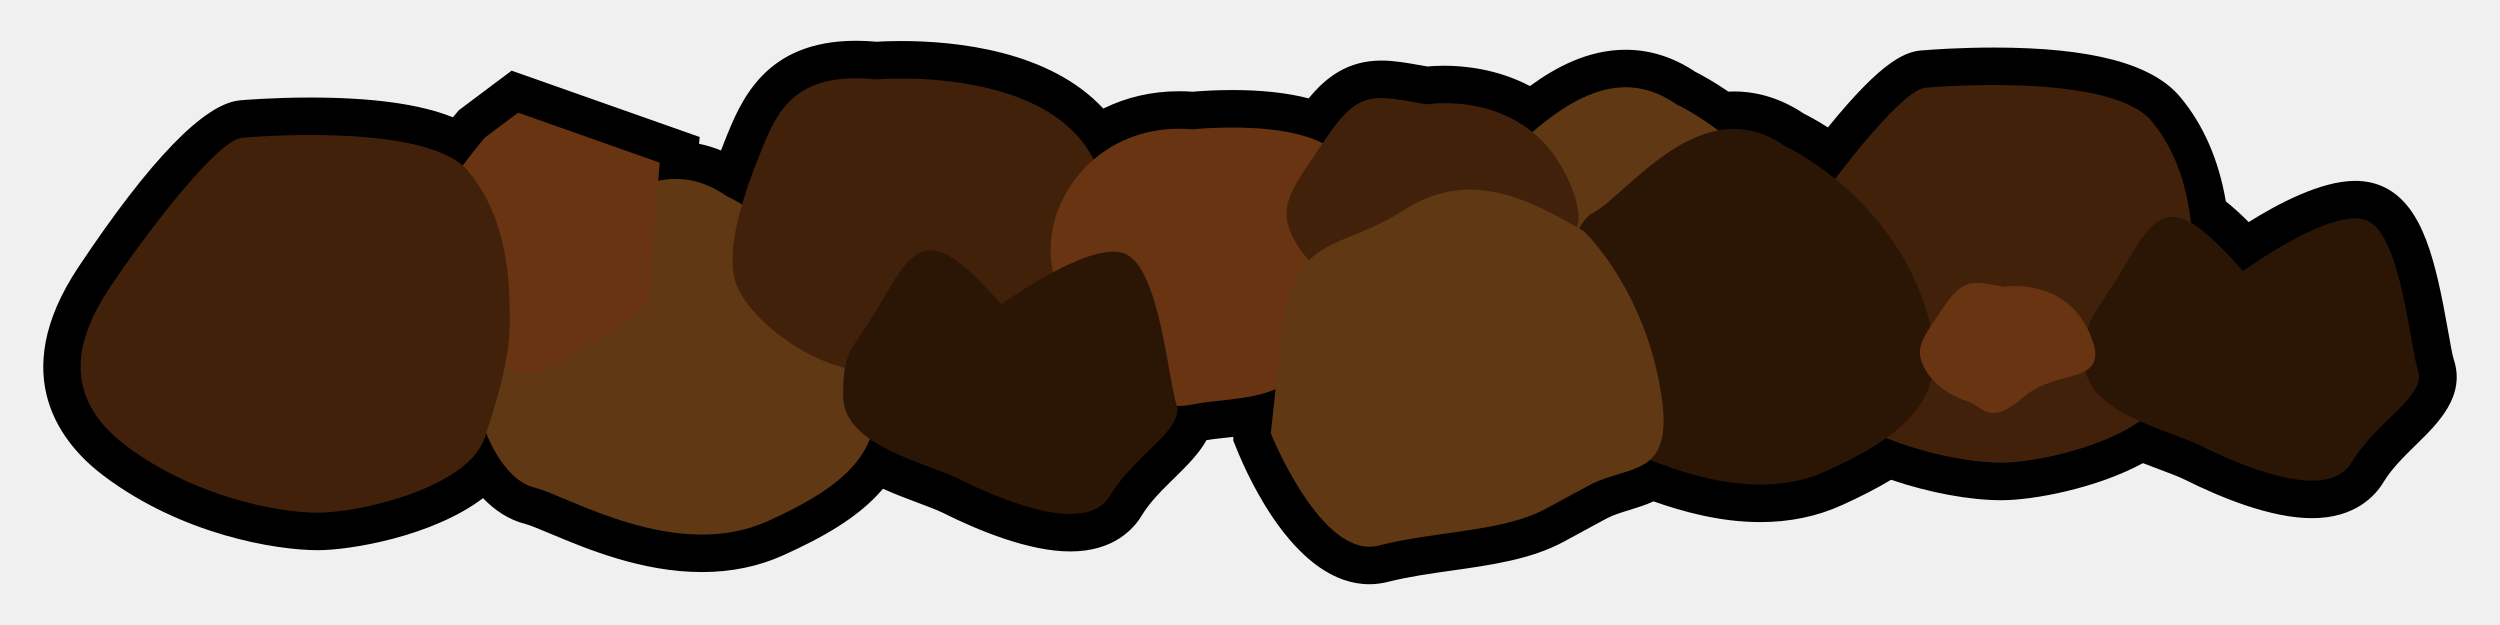
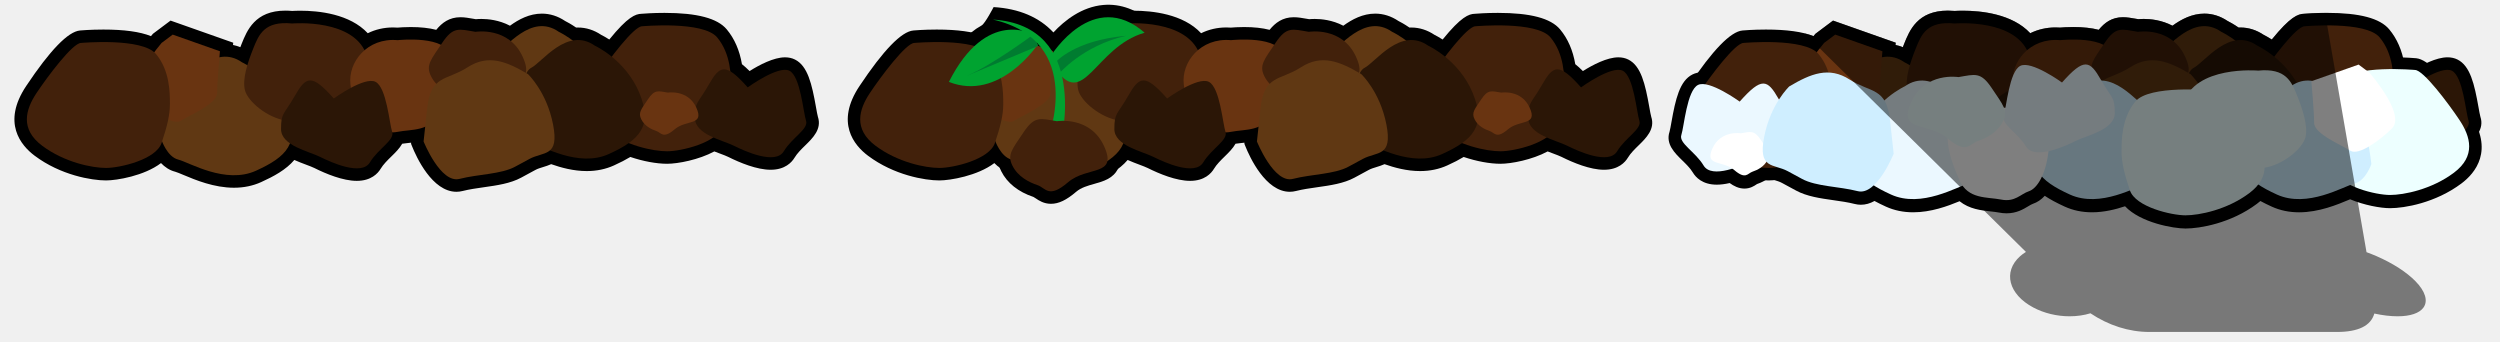
- <svg xmlns="http://www.w3.org/2000/svg" version="1.0" id="Layer_1" x="0px" y="0px" width="200px" height="50px" viewBox="0 0 200 50" enable-background="new 0 0 200 50" xml:space="preserve">
-   <g>
-     <path d="M109.546,46.738c-5.83,0-9.642-8.389-10.669-10.959l-0.215-0.537v-0.291c-0.231,0.025-0.461,0.051-0.685,0.076   c-0.513,0.055-1.005,0.109-1.45,0.178c-0.638,1.135-1.643,2.117-2.58,3.037c-0.961,0.943-1.956,1.916-2.596,2.98   c-0.646,1.08-2.251,2.893-5.725,2.893c-3.311,0-7.367-1.676-10.186-3.084c-0.459-0.229-1.206-0.51-1.993-0.805   c-0.865-0.324-1.837-0.689-2.809-1.125c-1.993,2.357-4.95,3.947-7.951,5.309c-1.979,0.9-4.177,1.355-6.528,1.355   c-4.798,0-9.21-1.846-12.13-3.07c-0.767-0.322-1.636-0.686-1.975-0.77c-1.394-0.348-2.522-1.145-3.412-2.074   c-4.033,3.064-10.621,4.164-13.196,4.164c-3.424,0-10.888-1.248-17.133-5.936c-3.283-2.463-7.912-7.91-2.028-16.729   C12.012,12.756,16.354,8.278,19.2,8.028h-0.022c0.101-0.01,2.509-0.225,5.634-0.225c4.991,0,8.767,0.519,11.424,1.579   c0.08-0.097,0.16-0.193,0.24-0.289l0.225-0.269l0.279-0.211l2.665-1.999l1.286-0.961l1.513,0.533l11.334,4l2.196,0.775   l-0.049,0.542c0.595,0.121,1.181,0.299,1.755,0.535c0.1-0.263,0.205-0.529,0.313-0.802c1.269-3.176,3.188-7.974,10.496-7.974   c0.527,0,1.081,0.026,1.653,0.076c0.359-0.022,1.031-0.056,1.927-0.056c4.459,0,11.888,0.771,16.196,5.403   c1.843-0.912,3.897-1.386,6.071-1.386c0.357,0,0.72,0.012,1.087,0.039c0.531-0.047,1.71-0.135,3.157-0.135   c2.357,0,4.404,0.224,6.116,0.668c1.38-1.696,3.136-3.026,5.809-3.026c1.005,0,1.993,0.174,3.138,0.377l0.553,0.096   c0.332-0.031,0.792-0.06,1.348-0.06c1.543,0,4.217,0.242,6.852,1.626c2.11-1.54,4.691-2.903,7.654-2.903   c1.949,0,3.824,0.593,5.574,1.764c0.451,0.226,1.418,0.742,2.646,1.583c0.149-0.006,0.3-0.01,0.449-0.01   c1.952,0,3.825,0.595,5.575,1.766c0.365,0.182,1.054,0.545,1.938,1.111c4.428-5.458,6.286-6.135,7.726-6.176   c0.522-0.045,2.743-0.215,5.532-0.215c7.826,0,12.709,1.296,14.93,3.959c1.857,2.227,3.082,5.031,3.646,8.351   c0.562,0.443,1.164,0.984,1.828,1.653c2.342-1.47,5.799-3.297,8.509-3.297c0.88,0,1.684,0.178,2.387,0.529   c3.069,1.534,4.065,5.899,5.05,11.444c0.156,0.881,0.349,1.973,0.455,2.293c0.982,2.941-1.23,5.104-3.006,6.84   c-0.965,0.943-1.962,1.92-2.6,2.982c-0.65,1.082-2.256,2.895-5.729,2.895c-3.319,0-7.371-1.68-10.186-3.086   c-0.46-0.23-1.204-0.51-1.996-0.805c-0.424-0.158-0.875-0.328-1.34-0.51c-3.74,2.018-8.754,2.965-11.324,2.965   c-2.569,0-5.778-0.602-8.831-1.635c-1.099,0.666-2.382,1.328-3.929,2.029c-1.979,0.9-4.176,1.357-6.527,1.357   c-3.197,0-6.228-0.84-8.541-1.658c-0.651,0.297-1.31,0.498-1.922,0.688c-0.68,0.207-1.321,0.4-1.869,0.699l-1.707,0.924   l-1.711,0.928c-2.585,1.398-5.811,1.855-8.927,2.295c-1.736,0.246-3.53,0.502-5.118,0.906   C110.547,46.674,110.047,46.738,109.546,46.738L109.546,46.738z" />
+ <svg xmlns="http://www.w3.org/2000/svg" version="1.0" x="0px" y="0px" width="600px" height="82px" viewBox="0 0 600 82" enable-background="new 0 0 600 82" xml:space="preserve">
+   <g id="Layer_2" display="none">
+     <rect y="-0.71" display="inline" fill="#00E742" width="200" height="82" />
+     <rect x="200" y="-0.71" display="inline" fill="#F017FF" width="200" height="82" />
+     <rect x="399" y="-0.71" display="inline" fill="#CBFF00" width="200" height="82" />
+   </g>
+   <g id="Layer_1">
+     <path d="M252.236,48.913c-1.731,0-2.896-0.788-3.667-1.31c-0.187-0.126-0.441-0.298-0.535-0.333   c-3.649-1.215-6.325-3.35-7.734-6.172c-1.962-3.923-0.224-6.475,1.976-9.706c0.272-0.4,0.566-0.831,0.877-1.299   c1.561-2.341,3.475-4.507,6.888-4.507c1.005,0,1.992,0.175,3.136,0.377l0.553,0.096c0.341-0.032,0.814-0.063,1.387-0.063   c2.714,0,9.376,0.766,12.599,7.854c0.782,1.72,1.695,4.273,0.615,6.594c-1.118,2.401-3.552,3.082-5.701,3.684   c-1.558,0.437-3.169,0.888-4.361,1.909C255.946,48.025,254.085,48.913,252.236,48.913L252.236,48.913z" />
+     <path d="M247.424,35.535l1.248-3.173c0.041-0.104,3.609-9.508,0.24-16.746c-2.89,3.121-8.003,7.44-14.533,8.004   c-2.61,0.226-5.217-0.169-7.75-1.175l-3.051-1.211l1.48-2.93c3.361-6.654,7.109-10.292,10.553-12.212   c0.812-0.453,2.855-4.392,2.855-4.392c6.125,0.376,10.934,2.419,14.351,6.085c2.66-2.859,6.793-6.146,12-6.596   c4.122-0.356,8.114,1.124,11.866,4.401l4.151,3.626l-5.299,1.517c-4.216,1.207-7.166,4.273-9.769,6.979   c-2.391,2.487-4.468,4.646-7.238,5.028c0.408,6.45-0.949,11.956-1.021,12.243l-0.732,2.909L247.424,35.535z" />
+     <path d="M524.523,54.846c-2.874,0-10.781-1.374-14.512-5.343c-2.258,0.756-5.038,1.448-7.927,1.448   c-2.353,0-4.549-0.457-6.529-1.356c-1.938-0.881-3.514-1.729-4.81-2.598c-0.853,0.922-1.809,1.568-2.842,1.912   c-0.305,0.103-0.695,0.337-1.146,0.608c-1.179,0.709-2.793,1.68-5.184,1.68c-0.605,0-1.235-0.064-1.874-0.192   c-0.559-0.111-1.23-0.185-1.941-0.262c-2.229-0.242-5.11-0.556-7.462-2.449c-2.878,1.185-6.851,2.658-11.133,2.658   c-2.354,0-4.553-0.457-6.534-1.357c-1.012-0.46-1.924-0.911-2.749-1.361c-1.067,0.602-2.163,0.905-3.276,0.905   c-0.498,0-0.997-0.063-1.482-0.188c-1.586-0.406-3.379-0.66-5.112-0.906c-3.119-0.442-6.345-0.9-8.931-2.299l-3.419-1.85   c-0.547-0.296-1.189-0.491-1.869-0.697c-0.422-0.128-0.879-0.267-1.345-0.443c-0.802,0.585-1.731,1.063-2.771,1.419   c-0.046,0.029-0.091,0.062-0.136,0.092c-0.513,0.347-1.468,0.993-2.875,0.993c-1.378,0-2.568-0.621-3.541-1.33   c-1.132,0.262-2.157,0.39-3.104,0.39c-3.468,0-5.072-1.812-5.721-2.892c-0.638-1.063-1.635-2.038-2.6-2.98   c-1.777-1.737-3.99-3.9-3.007-6.845c0.105-0.316,0.3-1.409,0.455-2.288c0.983-5.546,1.979-9.911,5.049-11.445   c0.705-0.352,1.507-0.53,2.386-0.53c2.709,0,6.166,1.826,8.508,3.295c2.171-2.188,4.021-3.414,6.114-3.414   c1.637,0,2.899,0.761,3.9,1.779c0.146-0.152,0.243-0.244,0.276-0.275l0.241-0.227l0.285-0.168   c3.811-2.256,7.079-3.758,10.646-3.758c2.451,0,4.754,0.716,7.039,2.19c1.179,0.76,2.314,1.228,3.413,1.68   c1.139,0.469,2.363,0.973,3.493,1.788c1.483-1.073,2.675-1.707,3.199-1.966c1.747-1.169,3.618-1.761,5.565-1.761   c0.56,0,1.127,0.05,1.696,0.149c2.147-0.869,4.221-1.067,5.665-1.067c0.552,0,1.009,0.029,1.339,0.06l0.558-0.097   c1.144-0.203,2.132-0.378,3.138-0.378c2.919,0,4.741,1.584,6.184,3.508c0.792-2.564,1.885-4.475,3.71-5.386   c0.702-0.352,1.505-0.53,2.386-0.53c2.709,0,6.164,1.826,8.506,3.295c2.172-2.188,4.022-3.415,6.115-3.415   c2.752,0,4.446,2.151,5.617,4.061c2.772,0.558,5.137,2.19,7.012,3.743c2.601-1.179,6.402-1.774,11.505-1.807   c4.478-3.962,11.422-4.585,15.342-4.585c0.888,0,1.557,0.032,1.917,0.055c0.575-0.051,1.132-0.076,1.658-0.076   c3.222,0,5.721,0.942,7.571,2.868c0.881-0.262,1.782-0.394,2.698-0.394c0.241,0,0.485,0.009,0.729,0.028l11.983-4.229L568.855,14   c1.62-0.167,3.426-0.252,5.386-0.252c3.128,0,5.544,0.216,5.646,0.226v0.001c2.843,0.272,7.177,4.751,12.891,13.322   c5.884,8.82,1.255,14.27-2.027,16.731c-6.247,4.685-13.71,5.935-17.135,5.935c-2.341,0-6.284-0.744-9.588-2.135   c-0.045,0.019-0.09,0.038-0.136,0.058c-2.917,1.222-7.324,3.068-12.12,3.068c-2.354,0-4.554-0.457-6.535-1.357   c-1.023-0.466-1.929-0.912-2.743-1.354c-0.267,0.229-0.546,0.454-0.836,0.672C535.411,53.596,527.948,54.846,524.523,54.846z" />
    <g>
-       <path fill="#42210B" d="M154.114,7.015c-2,0-8,8-10.666,12c-2.668,4-4.001,8.667,1.332,12.667c5.334,4,12,5.334,15.334,5.334    s12-2,13.334-6c1.332-4,2-6.667,2-9.334s0-8-3.334-12S154.114,7.015,154.114,7.015z" />
-       <path fill="#603813" d="M58.115,15.681c-6.667-4.667-12.667,4-15.333,5.333s-4,13.333-4,13.333s1.333,4,4,4.666    s11.333,6,18.667,2.666c7.333-3.332,10.667-6.666,7.333-14.666C65.448,19.014,58.115,15.681,58.115,15.681z" />
-       <path fill="#603813" d="M134.114,8.349c-6.666-4.667-12.666,4-15.333,5.333s-4,13.334-4,13.334s1.333,4,4,4.666    s11.333,6,18.667,2.666c7.333-3.332,10.666-6.666,7.333-14.666S134.114,8.349,134.114,8.349z" />
-       <path fill="#2B1606" d="M142.781,11.682c-6.667-4.667-12.667,4-15.333,5.333c-2.667,1.333-4,13.333-4,13.333s1.333,4,4,4.666    c2.666,0.666,11.332,6,18.666,2.666c7.334-3.332,10.667-6.664,7.334-14.665C150.114,15.015,142.781,11.682,142.781,11.682z" />
-       <path fill="#42210B" d="M70.114,6.348c-6.667-0.667-8,2.667-9.333,6s-2.667,7.333-2,10s5.333,6.666,10,7.334    c4.667,0.666,10-0.002,12-3.334c2-3.333,10-2.667,7.333-12S70.114,6.348,70.114,6.348z" />
-       <path fill="#693411" d="M38.781,11.014c-3.333,4-8,10.668-5.333,13.334s8,6.666,10,5.332c2-1.332,8.667-4,8.667-6.666    s0.667-10,0.667-10l-11.333-4L38.781,11.014z" />
-       <path fill="#693411" d="M95.448,10.348c-7.333-0.667-12,5.333-11.333,10.667c0.667,5.333,2.667,8.667,4.667,9.333    s3.334,2.666,6.667,2s8,0,10-4.666c2-4.667,3.332-8,2.666-13.333S95.448,10.348,95.448,10.348z" />
-       <path fill="#2B1606" d="M80.115,24.348c-5.333-6-6.667-5.333-9.333-0.667s-3.333,4-3.333,8c0,3.998,6.667,5.332,9.333,6.666    c2.667,1.332,10,4.666,12,1.332c2-3.332,6-5.332,5.333-7.332s-1.333-10.667-4-12S80.115,24.348,80.115,24.348z" />
-       <path fill="#2B1606" d="M179.448,21.681c-5.334-6-6.667-5.333-9.334-0.667c-2.666,4.667-3.333,4-3.333,7.999    c0,4,6.667,5.334,9.333,6.668c2.667,1.332,10,4.666,12,1.332c2-3.332,6.001-5.332,5.334-7.332s-1.333-10.667-4-12    S179.448,21.681,179.448,21.681z" />
-       <path fill="#42210B" d="M114.114,8.348c-4-0.667-5.334-1.333-8,2.667s-4,5.333-2.666,8c1.332,2.667,4,4.001,6,4.667    s2.666,3.332,7.332-0.667c4.668-4,12.001-1.334,8.668-8.667C122.114,7.015,114.114,8.348,114.114,8.348z" />
-       <path fill="#693411" d="M160.312,22.941c-2.402-0.401-3.203-0.801-4.805,1.601c-1.602,2.401-2.402,3.202-1.602,4.804    s2.402,2.404,3.604,2.803c1.201,0.4,1.602,2.002,4.404-0.4s7.206-0.801,5.204-5.205C165.115,22.14,160.312,22.941,160.312,22.941z    " />
-       <path fill="#603813" d="M126.72,18.509c-5.164-3.057-9.52-4.861-14.531-1.629c-5.012,3.231-8.793,1.767-9.66,9.775    s-0.867,8.008-0.867,8.008s4.061,10.152,8.627,8.982c4.567-1.17,9.941-1.088,13.361-2.938c3.418-1.85,0,0,3.418-1.85    c3.42-1.85,7.201-0.385,5.668-8.266C131.203,22.713,126.72,18.509,126.72,18.509z" />
-       <path fill="#42210B" d="M19.448,11.015c-2,0-8,8-10.667,12c-2.667,4-4,8.667,1.333,12.667s12,5.334,15.333,5.334s12-2,13.333-6    s2-6.668,2-9.334c0-2.667,0-8-3.333-12S19.448,11.015,19.448,11.015z" />
+       <path d="M109.546,46.028c-5.83,0-9.642-8.389-10.669-10.959l-0.215-0.537v-0.291c-0.231,0.025-0.461,0.051-0.685,0.076    c-0.513,0.055-1.005,0.109-1.45,0.178c-0.638,1.135-1.643,2.117-2.58,3.037c-0.961,0.943-1.956,1.916-2.596,2.98    c-0.646,1.08-2.251,2.893-5.725,2.893c-3.311,0-7.367-1.676-10.186-3.084c-0.459-0.229-1.206-0.51-1.993-0.805    c-0.865-0.324-1.837-0.689-2.809-1.125c-1.993,2.357-4.95,3.947-7.951,5.309c-1.979,0.9-4.177,1.355-6.528,1.355    c-4.798,0-9.21-1.846-12.13-3.07c-0.767-0.322-1.636-0.686-1.975-0.77c-1.394-0.348-2.522-1.145-3.412-2.074    c-4.033,3.064-10.621,4.164-13.196,4.164c-3.424,0-10.888-1.248-17.133-5.936c-3.283-2.463-7.912-7.91-2.028-16.729    C12.012,12.046,16.354,7.568,19.2,7.317h-0.022c0.101-0.01,2.509-0.225,5.634-0.225c4.991,0,8.767,0.519,11.424,1.579    c0.08-0.097,0.16-0.193,0.24-0.289l0.225-0.269l0.279-0.211l2.665-1.999l1.286-0.961l1.513,0.533l11.334,4l2.196,0.775    l-0.049,0.542c0.595,0.121,1.181,0.299,1.755,0.535c0.1-0.263,0.205-0.529,0.313-0.802c1.269-3.176,3.188-7.974,10.496-7.974    c0.527,0,1.081,0.026,1.653,0.076c0.359-0.022,1.031-0.056,1.927-0.056c4.459,0,11.888,0.771,16.196,5.403    c1.843-0.912,3.897-1.386,6.071-1.386c0.357,0,0.72,0.012,1.087,0.039c0.531-0.047,1.71-0.135,3.157-0.135    c2.357,0,4.404,0.224,6.116,0.668c1.38-1.696,3.136-3.026,5.809-3.026c1.005,0,1.993,0.174,3.138,0.377l0.553,0.096    c0.332-0.031,0.792-0.06,1.348-0.06c1.543,0,4.217,0.242,6.852,1.626c2.11-1.54,4.691-2.903,7.654-2.903    c1.949,0,3.824,0.593,5.574,1.764c0.451,0.226,1.418,0.742,2.646,1.583c0.149-0.006,0.3-0.01,0.449-0.01    c1.952,0,3.825,0.595,5.575,1.766c0.365,0.182,1.054,0.545,1.938,1.111c4.428-5.458,6.286-6.135,7.726-6.176    c0.522-0.045,2.743-0.215,5.532-0.215c7.826,0,12.709,1.296,14.93,3.959c1.857,2.227,3.082,5.031,3.646,8.351    c0.562,0.443,1.164,0.984,1.828,1.653c2.342-1.47,5.799-3.297,8.509-3.297c0.88,0,1.684,0.178,2.387,0.529    c3.069,1.534,4.065,5.899,5.05,11.444c0.156,0.881,0.349,1.973,0.455,2.293c0.982,2.941-1.23,5.104-3.006,6.84    c-0.965,0.943-1.962,1.92-2.6,2.982c-0.65,1.082-2.256,2.895-5.729,2.895c-3.319,0-7.371-1.68-10.186-3.086    c-0.46-0.23-1.204-0.51-1.996-0.805c-0.424-0.158-0.875-0.328-1.34-0.51c-3.74,2.018-8.754,2.965-11.324,2.965    c-2.569,0-5.778-0.602-8.831-1.635c-1.099,0.666-2.382,1.328-3.929,2.029c-1.979,0.9-4.176,1.357-6.527,1.357    c-3.197,0-6.228-0.84-8.541-1.658c-0.651,0.297-1.31,0.498-1.922,0.688c-0.68,0.207-1.321,0.4-1.869,0.699l-1.707,0.924    l-1.711,0.928c-2.585,1.398-5.811,1.855-8.927,2.295c-1.736,0.246-3.53,0.502-5.118,0.906    C110.547,45.963,110.047,46.028,109.546,46.028L109.546,46.028z" />
+       <g>
+         <path fill="#42210B" d="M154.114,6.305c-2,0-8,8-10.666,12c-2.668,4-4.001,8.667,1.332,12.667c5.334,4,12,5.334,15.334,5.334     s12-2,13.334-6c1.332-4,2-6.667,2-9.334s0-8-3.334-12S154.114,6.305,154.114,6.305z" />
+         <path fill="#603813" d="M58.115,14.971c-6.667-4.667-12.667,4-15.333,5.333s-4,13.333-4,13.333s1.333,4,4,4.666     s11.333,6,18.667,2.666c7.333-3.332,10.667-6.666,7.333-14.666C65.448,18.304,58.115,14.971,58.115,14.971z" />
+         <path fill="#603813" d="M134.114,7.638c-6.666-4.667-12.666,4-15.333,5.333s-4,13.334-4,13.334s1.333,4,4,4.666     s11.333,6,18.667,2.666c7.333-3.332,10.666-6.666,7.333-14.666S134.114,7.638,134.114,7.638z" />
+         <path fill="#2B1606" d="M142.781,10.971c-6.667-4.667-12.667,4-15.333,5.333c-2.667,1.333-4,13.333-4,13.333s1.333,4,4,4.666     c2.666,0.666,11.332,6,18.666,2.666c7.334-3.332,10.667-6.664,7.334-14.665C150.114,14.304,142.781,10.971,142.781,10.971z" />
+         <path fill="#42210B" d="M70.114,5.637c-6.667-0.667-8,2.667-9.333,6s-2.667,7.333-2,10s5.333,6.666,10,7.334     c4.667,0.666,10-0.002,12-3.334c2-3.333,10-2.667,7.333-12S70.114,5.637,70.114,5.637z" />
+         <path fill="#693411" d="M38.781,10.303c-3.333,4-8,10.668-5.333,13.334s8,6.666,10,5.332c2-1.332,8.667-4,8.667-6.666     s0.667-10,0.667-10l-11.333-4L38.781,10.303z" />
+         <path fill="#693411" d="M95.448,9.638c-7.333-0.667-12,5.333-11.333,10.667c0.667,5.333,2.667,8.667,4.667,9.333     s3.334,2.666,6.667,2s8,0,10-4.666c2-4.667,3.332-8,2.666-13.333S95.448,9.638,95.448,9.638z" />
+         <path fill="#2B1606" d="M80.115,23.637c-5.333-6-6.667-5.333-9.333-0.667s-3.333,4-3.333,8c0,3.998,6.667,5.332,9.333,6.666     c2.667,1.332,10,4.666,12,1.332c2-3.332,6-5.332,5.333-7.332s-1.333-10.667-4-12S80.115,23.637,80.115,23.637z" />
+         <path fill="#2B1606" d="M179.448,20.971c-5.334-6-6.667-5.333-9.334-0.667c-2.666,4.667-3.333,4-3.333,7.999     c0,4,6.667,5.334,9.333,6.668c2.667,1.332,10,4.666,12,1.332c2-3.332,6.001-5.332,5.334-7.332s-1.333-10.667-4-12     S179.448,20.971,179.448,20.971z" />
+         <path fill="#42210B" d="M114.114,7.638c-4-0.667-5.334-1.333-8,2.667s-4,5.333-2.666,8c1.332,2.667,4,4.001,6,4.667     s2.666,3.332,7.332-0.667c4.668-4,12.001-1.334,8.668-8.667C122.114,6.304,114.114,7.638,114.114,7.638z" />
+         <path fill="#693411" d="M160.312,22.23c-2.402-0.401-3.203-0.801-4.805,1.601c-1.602,2.401-2.402,3.202-1.602,4.804     s2.402,2.404,3.604,2.803c1.201,0.4,1.602,2.002,4.404-0.4s7.206-0.801,5.204-5.205C165.115,21.43,160.312,22.23,160.312,22.23z" />
+         <path fill="#603813" d="M126.72,17.798c-5.164-3.057-9.52-4.861-14.531-1.629c-5.012,3.231-8.793,1.767-9.66,9.775     s-0.867,8.008-0.867,8.008s4.061,10.152,8.627,8.982c4.567-1.17,9.941-1.088,13.361-2.938c3.418-1.85,0,0,3.418-1.85     c3.42-1.85,7.201-0.385,5.668-8.266C131.203,22.002,126.72,17.798,126.72,17.798z" />
+         <path fill="#42210B" d="M19.448,10.305c-2,0-8,8-10.667,12c-2.667,4-4,8.667,1.333,12.667s12,5.334,15.333,5.334s12-2,13.333-6     s2-6.668,2-9.334c0-2.667,0-8-3.333-12S19.448,10.305,19.448,10.305z" />
+       </g>
    </g>
+     <g>
+       <path d="M309.547,46.028c-5.83,0-9.643-8.389-10.67-10.959l-0.215-0.537v-0.291c-0.232,0.025-0.462,0.051-0.686,0.076    c-0.512,0.055-1.004,0.109-1.449,0.178c-0.638,1.135-1.643,2.117-2.58,3.037c-0.961,0.943-1.956,1.916-2.596,2.98    c-0.646,1.08-2.251,2.893-5.725,2.893c-3.311,0-7.366-1.676-10.186-3.084c-0.459-0.229-1.206-0.51-1.993-0.805    c-0.865-0.324-1.837-0.689-2.809-1.125c-1.993,2.357-4.95,3.947-7.951,5.309c-1.979,0.9-4.177,1.355-6.528,1.355    c-4.798,0-9.21-1.846-12.13-3.07c-0.767-0.322-1.637-0.686-1.975-0.77c-1.395-0.348-2.522-1.145-3.412-2.074    c-4.033,3.064-10.62,4.164-13.195,4.164c-3.425,0-10.888-1.248-17.133-5.936c-3.283-2.463-7.912-7.91-2.028-16.729    c5.725-8.595,10.067-13.073,12.913-13.323h-0.022c0.101-0.01,2.51-0.225,5.635-0.225c4.99,0,8.767,0.519,11.424,1.579    c0.08-0.097,0.16-0.193,0.24-0.289l0.226-0.269l0.279-0.211l2.665-1.999l1.285-0.961l1.514,0.533l11.334,4l2.196,0.775    l-0.05,0.542c0.595,0.121,1.182,0.299,1.756,0.535c0.1-0.263,0.205-0.529,0.313-0.802c1.269-3.176,3.188-7.974,10.495-7.974    c0.527,0,1.081,0.026,1.653,0.076c0.358-0.022,1.031-0.056,1.927-0.056c4.46,0,11.888,0.771,16.196,5.403    c1.843-0.912,3.897-1.386,6.07-1.386c0.357,0,0.72,0.012,1.087,0.039c0.531-0.047,1.711-0.135,3.158-0.135    c2.357,0,4.404,0.224,6.115,0.668c1.381-1.696,3.137-3.026,5.809-3.026c1.006,0,1.994,0.174,3.139,0.377l0.553,0.096    c0.332-0.031,0.791-0.06,1.348-0.06c1.543,0,4.217,0.242,6.852,1.626c2.109-1.54,4.691-2.903,7.654-2.903    c1.949,0,3.824,0.593,5.574,1.764c0.451,0.226,1.418,0.742,2.645,1.583c0.15-0.006,0.301-0.01,0.449-0.01    c1.953,0,3.826,0.595,5.576,1.766c0.365,0.182,1.053,0.545,1.938,1.111c4.428-5.458,6.285-6.135,7.725-6.176    c0.523-0.045,2.744-0.215,5.533-0.215c7.826,0,12.709,1.296,14.93,3.959c1.857,2.227,3.082,5.031,3.646,8.351    c0.562,0.443,1.164,0.984,1.828,1.653c2.342-1.47,5.799-3.297,8.508-3.297c0.881,0,1.684,0.178,2.387,0.529    c3.07,1.534,4.066,5.899,5.051,11.444c0.156,0.881,0.348,1.973,0.455,2.293c0.982,2.941-1.23,5.104-3.006,6.84    c-0.965,0.943-1.963,1.92-2.6,2.982c-0.65,1.082-2.256,2.895-5.729,2.895c-3.32,0-7.371-1.68-10.186-3.086    c-0.461-0.23-1.205-0.51-1.996-0.805c-0.424-0.158-0.875-0.328-1.34-0.51c-3.74,2.018-8.754,2.965-11.324,2.965    s-5.779-0.602-8.832-1.635c-1.098,0.666-2.381,1.328-3.928,2.029c-1.979,0.9-4.176,1.357-6.527,1.357    c-3.197,0-6.229-0.84-8.541-1.658c-0.652,0.297-1.311,0.498-1.922,0.688c-0.68,0.207-1.322,0.4-1.869,0.699l-1.707,0.924    l-1.711,0.928c-2.586,1.398-5.811,1.855-8.928,2.295c-1.736,0.246-3.529,0.502-5.117,0.906    C310.547,45.963,310.047,46.028,309.547,46.028L309.547,46.028z" />
+       <g>
+         <path fill="#42210B" d="M354.115,6.305c-2,0-8,8-10.666,12c-2.668,4-4.002,8.667,1.332,12.667s12,5.334,15.334,5.334     s12-2,13.334-6c1.332-4,2-6.667,2-9.334s0-8-3.334-12S354.115,6.305,354.115,6.305z" />
+         <path fill="#603813" d="M258.115,14.971c-6.667-4.667-12.667,4-15.334,5.333c-2.666,1.333-4,13.333-4,13.333s1.334,4,4,4.666     c2.667,0.666,11.333,6,18.667,2.666c7.333-3.332,10.667-6.666,7.333-14.666C265.448,18.304,258.115,14.971,258.115,14.971z" />
+         <path fill="#603813" d="M334.115,7.638c-6.666-4.667-12.666,4-15.334,5.333c-2.666,1.333-4,13.334-4,13.334s1.334,4,4,4.666     c2.668,0.666,11.334,6,18.668,2.666c7.332-3.332,10.666-6.666,7.332-14.666C341.449,10.971,334.115,7.638,334.115,7.638z" />
+         <path fill="#2B1606" d="M342.781,10.971c-6.666-4.667-12.666,4-15.332,5.333c-2.668,1.333-4,13.333-4,13.333s1.332,4,4,4.666     c2.666,0.666,11.332,6,18.666,2.666c7.334-3.332,10.666-6.664,7.334-14.665C350.115,14.304,342.781,10.971,342.781,10.971z" />
+         <path fill="#42210B" d="M270.114,5.637c-6.666-0.667-8,2.667-9.333,6s-2.667,7.333-2,10s5.333,6.666,10,7.334     c4.667,0.666,10-0.002,12-3.334c2-3.333,10-2.667,7.333-12C285.448,4.304,270.114,5.637,270.114,5.637z" />
+         <path fill="#693411" d="M238.781,10.303c-3.334,4-8.001,10.668-5.334,13.334s8,6.666,10,5.332c2-1.332,8.667-4,8.667-6.666     s0.667-10,0.667-10l-11.334-4L238.781,10.303z" />
+         <path fill="#693411" d="M295.448,9.638c-7.334-0.667-12,5.333-11.334,10.667c0.667,5.333,2.667,8.667,4.667,9.333     s3.334,2.666,6.667,2s8.001,0,10.001-4.666c2-4.667,3.332-8,2.666-13.333S295.448,9.638,295.448,9.638z" />
+         <path fill="#2B1606" d="M280.115,23.637c-5.334-6-6.667-5.333-9.334-0.667c-2.666,4.667-3.333,4-3.333,8     c0,3.998,6.667,5.332,9.333,6.666c2.667,1.332,10,4.666,12,1.332c2-3.332,6.001-5.332,5.334-7.332s-1.333-10.667-4-12     S280.115,23.637,280.115,23.637z" />
+         <path fill="#2B1606" d="M379.449,20.971c-5.334-6-6.668-5.333-9.334-0.667s-3.334,4-3.334,7.999c0,4,6.668,5.334,9.334,6.668     c2.666,1.332,10,4.666,12,1.332c2-3.332,6-5.332,5.334-7.332c-0.668-2-1.334-10.667-4-12     C386.781,15.637,379.449,20.971,379.449,20.971z" />
+         <path fill="#42210B" d="M314.115,7.638c-4-0.667-5.334-1.333-8,2.667s-4,5.333-2.666,8c1.332,2.667,4,4.001,6,4.667     s2.666,3.332,7.332-0.667c4.668-4,12-1.334,8.668-8.667C322.115,6.304,314.115,7.638,314.115,7.638z" />
+         <path fill="#693411" d="M360.312,22.23c-2.402-0.401-3.203-0.801-4.805,1.601c-1.602,2.401-2.402,3.202-1.602,4.804     s2.402,2.404,3.604,2.803c1.201,0.4,1.602,2.002,4.404-0.4s7.205-0.801,5.203-5.205C365.115,21.43,360.312,22.23,360.312,22.23z" />
+         <path fill="#603813" d="M326.721,17.798c-5.164-3.057-9.52-4.861-14.531-1.629c-5.012,3.231-8.793,1.767-9.66,9.775     s-0.867,8.008-0.867,8.008s4.061,10.152,8.627,8.982s9.941-1.088,13.361-2.938c3.418-1.85,0,0,3.418-1.85     c3.42-1.85,7.201-0.385,5.668-8.266C331.203,22.002,326.721,17.798,326.721,17.798z" />
+         <path fill="#42210B" d="M219.448,10.305c-2,0-7.999,8-10.666,12c-2.667,4-4.001,8.667,1.333,12.667     c5.333,4,12,5.334,15.333,5.334c3.334,0,12.001-2,13.334-6s2-6.668,2-9.334c0-2.667,0-8-3.334-12     C234.115,8.971,219.448,10.305,219.448,10.305z" />
+       </g>
+     </g>
+     <path d="M508.546,46.028c-5.83,0-9.643-8.389-10.67-10.959l-0.215-0.537v-0.291c-0.231,0.025-0.461,0.051-0.685,0.076   c-0.513,0.055-1.005,0.109-1.45,0.178c-0.637,1.135-1.643,2.117-2.579,3.037c-0.962,0.943-1.956,1.916-2.596,2.98   c-0.646,1.08-2.251,2.893-5.725,2.893c-3.312,0-7.366-1.676-10.187-3.084c-0.459-0.229-1.205-0.51-1.992-0.805   c-0.865-0.324-1.838-0.689-2.809-1.125c-1.994,2.357-4.95,3.947-7.951,5.309c-1.979,0.9-4.178,1.355-6.529,1.355   c-4.797,0-9.209-1.846-12.129-3.07c-0.768-0.322-1.637-0.686-1.975-0.77c-1.395-0.348-2.522-1.145-3.412-2.074   c-4.033,3.064-10.621,4.164-13.195,4.164c-3.425,0-10.889-1.248-17.133-5.936c-3.283-2.463-7.912-7.91-2.028-16.729   c5.725-8.595,10.067-13.073,12.913-13.323h-0.022c0.101-0.01,2.509-0.225,5.634-0.225c4.991,0,8.768,0.518,11.425,1.578   c0.08-0.097,0.16-0.193,0.24-0.289l0.226-0.269l0.279-0.212l2.664-1.998l1.286-0.962l1.513,0.532l11.335,4.001l2.196,0.774   l-0.05,0.542c0.595,0.12,1.181,0.3,1.755,0.535c0.101-0.263,0.205-0.529,0.314-0.802c1.269-3.176,3.188-7.974,10.495-7.974   c0.527,0,1.081,0.026,1.653,0.075c0.358-0.021,1.031-0.055,1.927-0.055c4.46,0,11.888,0.771,16.196,5.402   c1.843-0.912,3.896-1.386,6.07-1.386c0.357,0,0.72,0.013,1.087,0.038c0.53-0.047,1.71-0.135,3.157-0.135   c2.357,0,4.404,0.224,6.116,0.668c1.38-1.695,3.136-3.025,5.809-3.025c1.005,0,1.993,0.174,3.138,0.377l0.553,0.096   c0.332-0.03,0.792-0.059,1.348-0.059c1.543,0,4.217,0.242,6.852,1.625c2.11-1.539,4.691-2.902,7.654-2.902   c1.949,0,3.824,0.592,5.574,1.764c0.451,0.225,1.418,0.742,2.646,1.582c0.149-0.006,0.3-0.01,0.449-0.01   c1.952,0,3.825,0.594,5.575,1.766c0.365,0.182,1.054,0.545,1.938,1.111c4.428-5.459,6.286-6.135,7.726-6.176   c0.522-0.045,2.743-0.216,5.532-0.216c7.826,0,12.709,1.296,14.93,3.96c1.857,2.227,3.082,5.031,3.646,8.35   c0.562,0.443,1.164,0.984,1.828,1.653c2.342-1.47,5.799-3.297,8.509-3.297c0.88,0,1.684,0.179,2.387,0.528   c3.069,1.534,4.065,5.899,5.05,11.445c0.156,0.881,0.349,1.973,0.455,2.293c0.982,2.941-1.23,5.104-3.006,6.84   c-0.965,0.943-1.962,1.92-2.6,2.982c-0.65,1.082-2.256,2.895-5.729,2.895c-3.319,0-7.371-1.68-10.186-3.086   c-0.46-0.23-1.204-0.51-1.996-0.805c-0.424-0.158-0.875-0.328-1.34-0.51c-3.74,2.018-8.754,2.965-11.324,2.965   c-2.569,0-5.778-0.602-8.831-1.635c-1.099,0.666-2.382,1.328-3.929,2.029c-1.979,0.9-4.176,1.357-6.527,1.357   c-3.197,0-6.228-0.84-8.541-1.658c-0.651,0.297-1.31,0.498-1.922,0.688c-0.68,0.207-1.321,0.4-1.869,0.699l-1.707,0.924   l-1.711,0.928c-2.585,1.398-5.811,1.855-8.927,2.295c-1.736,0.246-3.53,0.502-5.118,0.906   C509.547,45.963,509.047,46.028,508.546,46.028L508.546,46.028z" />
+     <g>
+       <path fill="#42210B" d="M553.114,6.305c-2,0-8,8-10.666,12c-2.668,4-4.001,8.667,1.332,12.667c5.334,4,12,5.334,15.334,5.334    s12-2,13.334-6c1.332-4,2-6.667,2-9.333c0-2.667,0-8-3.334-12S553.114,6.305,553.114,6.305z" />
+       <path fill="#603813" d="M457.114,14.971c-6.666-4.667-12.666,3.999-15.333,5.333s-4,13.333-4,13.333s1.333,4,4,4.666    s11.333,6,18.667,2.666c7.333-3.332,10.666-6.666,7.333-14.666C464.448,18.304,457.114,14.971,457.114,14.971z" />
+       <path fill="#603813" d="M533.114,7.638c-6.666-4.666-12.666,4-15.333,5.334c-2.667,1.333-4,13.333-4,13.333s1.333,4,4,4.666    s11.333,6,18.667,2.666c7.333-3.332,10.666-6.666,7.333-14.666C540.448,10.972,533.114,7.638,533.114,7.638z" />
+       <path fill="#2B1606" d="M541.781,10.972c-6.667-4.668-12.667,3.999-15.333,5.332c-2.667,1.334-4,13.333-4,13.333s1.333,4,4,4.666    c2.666,0.666,11.332,6,18.666,2.666c7.334-3.332,10.667-6.664,7.334-14.666C549.114,14.304,541.781,10.972,541.781,10.972z" />
+       <path fill="#42210B" d="M469.114,5.638c-6.666-0.667-8,2.666-9.334,6c-1.332,3.333-2.666,7.332-2,10    c0.668,2.666,5.334,6.666,10,7.333c4.668,0.666,10-0.002,12-3.334c2-3.333,10-2.667,7.334-12    C484.448,4.304,469.114,5.638,469.114,5.638z" />
+       <path fill="#693411" d="M437.78,10.304c-3.333,4-8,10.668-5.333,13.334c2.667,2.666,8,6.666,10,5.332c2-1.332,8.667-4,8.667-6.666    s0.666-10,0.666-10l-11.333-4L437.78,10.304z" />
+       <path fill="#693411" d="M494.448,9.638c-7.334-0.666-12,5.333-11.334,10.666c0.666,5.333,2.666,8.667,4.666,9.333    s3.334,2.666,6.668,2c3.332-0.666,8,0,10-4.666c2-4.667,3.332-8,2.666-13.333S494.448,9.638,494.448,9.638z" />
+       <path fill="#2B1606" d="M479.114,23.638c-5.333-6-6.666-5.334-9.333-0.667c-2.667,4.667-3.333,4-3.333,8    c0,3.998,6.666,5.332,9.333,6.666c2.667,1.332,10,4.666,12,1.332c2-3.332,6.001-5.332,5.333-7.332c-0.666-2-1.332-10.667-4-12    C486.448,18.304,479.114,23.638,479.114,23.638z" />
+       <path fill="#2B1606" d="M578.448,20.971c-5.334-6-6.667-5.333-9.334-0.667c-2.666,4.667-3.333,4.001-3.333,8    c0,4,6.667,5.334,9.333,6.668c2.667,1.332,10,4.666,12,1.332c2-3.332,6.001-5.332,5.334-7.332s-1.333-10.667-4-12    S578.448,20.971,578.448,20.971z" />
+       <path fill="#42210B" d="M513.114,7.638c-4-0.667-5.334-1.334-8,2.666s-4,5.334-2.666,8c1.332,2.668,4,4.002,6,4.668    s2.666,3.332,7.332-0.668c4.668-4,12.001-1.334,8.668-8.666C521.114,6.304,513.114,7.638,513.114,7.638z" />
+       <path fill="#693411" d="M559.312,22.23c-2.402-0.401-3.203-0.801-4.805,1.601c-1.602,2.402-2.402,3.203-1.602,4.804    s2.402,2.404,3.604,2.803c1.201,0.4,1.602,2.002,4.404-0.4s7.206-0.801,5.204-5.205C564.115,21.43,559.312,22.23,559.312,22.23z" />
+       <path fill="#603813" d="M525.72,17.798c-5.164-3.057-9.52-4.86-14.531-1.629c-5.012,3.23-8.793,1.768-9.66,9.775    c-0.867,8.008-0.867,8.008-0.867,8.008s4.061,10.152,8.627,8.982c4.567-1.17,9.941-1.088,13.361-2.938c3.418-1.85,0,0,3.418-1.85    c3.42-1.85,7.201-0.385,5.668-8.266C530.203,22.003,525.72,17.798,525.72,17.798z" />
+       <path fill="#42210B" d="M418.448,10.305c-2,0-8,8-10.666,12c-2.668,4-4.001,8.667,1.332,12.667c5.334,4,12,5.334,15.334,5.334    s12-2,13.334-6c1.332-4,2-6.668,2-9.333c0-2.667,0-8-3.334-12S418.448,10.305,418.448,10.305z" />
+     </g>
+     <g>
+       <path fill="#EDFFFF" d="M579.601,16.792c2,0,8,8,10.666,11.999c2.668,4,4,8.668-1.332,12.668c-5.334,4-12,5.334-15.334,5.334    s-12-2-13.334-6c-1.332-4-2-6.668-2-9.334c0-2.668,0-8,3.334-12S579.601,16.792,579.601,16.792z" />
+       <path fill="#CFEEFF" d="M549.797,20.696c6.666-4.667,12.666,4,15.334,5.333c2.666,1.334,4,13.334,4,13.334s-1.334,4-4,4.666    c-2.668,0.666-11.334,6-18.668,2.666c-7.332-3.332-10.666-6.666-7.332-14.666C542.463,24.03,549.797,20.696,549.797,20.696z" />
+       <path fill="#CFEEFF" d="M500.116,20.696c6.666-4.666,12.666,4,15.332,5.333c2.668,1.334,4,13.334,4,13.334s-1.332,4-4,4.666    c-2.666,0.666-11.332,6-18.666,2.666c-7.334-3.332-10.666-6.666-7.334-14.665C492.782,24.03,500.116,20.696,500.116,20.696z" />
+       <path fill="#EBF8FF" d="M457.188,20.698c6.668-4.668,12.668,3.999,15.334,5.333s4,13.333,4,13.333s-1.334,4-4,4.666    s-11.332,6-18.666,2.666c-7.334-3.332-10.668-6.664-7.334-14.665C449.856,24.03,457.188,20.698,457.188,20.698z" />
+       <path fill="#EDFFFF" d="M541.972,16.947c6.666-0.667,8,2.666,9.334,6c1.332,3.333,2.666,7.333,2,10    c-0.668,2.666-5.334,6.665-10,7.333c-4.668,0.666-10-0.002-12-3.334c-2-3.333-10-2.667-7.334-11.999    C526.638,15.613,541.972,16.947,541.972,16.947z" />
+       <path fill="#FFFFFF" d="M568.729,17.497c3.334,4,8,10.668,5.334,13.334c-2.668,2.665-8,6.665-10,5.331    c-2-1.332-8.668-3.999-8.668-6.665s-0.666-10-0.666-10l11.334-4L568.729,17.497z" />
+       <path fill="#FFFFFF" d="M480.273,25.897c7.334-0.666,12,5.332,11.334,10.666c-0.666,5.333-2.666,8.667-4.666,9.333    s-3.334,2.666-6.668,2c-3.332-0.666-8,0-10-4.666c-2-4.667-3.332-7.999-2.666-13.333S480.273,25.897,480.273,25.897z" />
+       <path fill="#EBF8FF" d="M494.878,19.804c5.334-6,6.666-5.334,9.334-0.668c2.666,4.667,3.332,4.001,3.332,8.001    c0,3.998-6.666,5.332-9.332,6.666c-2.668,1.332-10,4.666-12,1.332c-2-3.332-6.002-5.332-5.334-7.332    c0.666-2,1.332-10.667,4-11.999C487.544,14.47,494.878,19.804,494.878,19.804z" />
+       <path fill="#EBF8FF" d="M417.523,24.385c5.334-6,6.666-5.333,9.334-0.666c2.666,4.666,3.332,4,3.332,7.998    c0,4-6.666,5.334-9.332,6.668c-2.668,1.332-10,4.666-12,1.332c-2-3.332-6.002-5.332-5.334-7.332c0.666-2,1.332-10.667,4-12    C410.189,19.053,417.523,24.385,417.523,24.385z" />
+       <path fill="#EDFFFF" d="M470.035,18.503c3.999-0.667,5.333-1.334,7.999,2.666c2.666,4,4,5.335,2.666,8.001    c-1.332,2.668-4,4.002-6,4.668c-1.999,0.666-2.665,3.331-7.331-0.668c-4.668-4-12.002-1.334-8.668-8.667    C462.035,17.169,470.035,18.503,470.035,18.503z" />
+       <path fill="#FFFFFF" d="M417.802,31.989c2.402-0.4,3.203-0.801,4.805,1.602s2.402,3.203,1.602,4.805s-2.402,2.404-3.604,2.803    c-1.201,0.4-1.602,2.002-4.404-0.4s-7.207-0.801-5.205-5.205S417.802,31.989,417.802,31.989z" />
+       <path fill="#CFEEFF" d="M429.421,20.742c5.164-3.057,9.52-4.861,14.531-1.629c5.011,3.23,8.792,1.768,9.659,9.774    c0.867,8.008,0.867,8.008,0.867,8.008s-4.061,10.152-8.627,8.982c-4.567-1.17-9.94-1.088-13.36-2.938c-3.418-1.85,0,0-3.418-1.85    c-3.42-1.85-7.201-0.385-5.668-8.266C424.937,24.947,429.421,20.742,429.421,20.742z" />
+       <path fill="#EDFFFF" d="M530.509,21.678c2,0,8,8,10.666,12c2.668,4,4.002,8.666-1.332,12.666s-12,5.334-15.334,5.334    s-12-2-13.334-6c-1.332-4-2-6.668-2-9.332c0-2.668,0-8,3.334-12.001C515.843,20.345,530.509,21.678,530.509,21.678z" />
+     </g>
+     <path opacity="0.5" d="M570.398,61.491c-0.799-0.344-1.61-0.67-2.434-0.971l-9.952-57.424c-2.56,0.018-4.564,0.17-5.056,0.212   c-1.439,0.041-3.298,0.717-7.726,6.176c-0.884-0.566-1.572-0.93-1.938-1.111c-1.75-1.172-3.623-1.766-5.575-1.766   c-0.149,0-0.3,0.004-0.449,0.01c-1.228-0.84-2.194-1.357-2.646-1.582c-1.75-1.172-3.625-1.764-5.574-1.764   c-2.963,0-5.544,1.363-7.654,2.902c-2.635-1.383-5.309-1.625-6.852-1.625c-0.556,0-1.016,0.028-1.348,0.059l-0.553-0.096   c-1.145-0.203-2.133-0.377-3.138-0.377c-2.673,0-4.429,1.33-5.809,3.025c-1.712-0.444-3.759-0.668-6.116-0.668   c-1.447,0-2.627,0.088-3.157,0.135c-0.367-0.025-0.729-0.038-1.087-0.038c-2.174,0-4.228,0.474-6.07,1.386   c-4.309-4.632-11.736-5.402-16.196-5.402c-0.896,0-1.568,0.033-1.927,0.055c-0.572-0.049-1.126-0.075-1.653-0.075   c-7.308,0-9.227,4.798-10.495,7.974c-0.109,0.272-0.214,0.539-0.314,0.802c-0.574-0.235-1.16-0.415-1.755-0.535l0.05-0.542   l-2.196-0.774l-11.335-4.001l-1.513-0.532l-1.286,0.962l-2.664,1.998l-0.279,0.212l-0.226,0.269c-0.08,0.096-0.16,0.192-0.24,0.289   c-0.649-0.26-1.368-0.485-2.153-0.68l53.144,52.466c-0.511,0.314-0.979,0.662-1.396,1.031c-4.191,3.738-2.789,9.152,3.189,12.32   c2.553,1.354,5.632,2.098,8.67,2.098c1.774,0,3.471-0.246,5.017-0.721c4.341,2.91,9.265,4.482,14.128,4.482h45.025   c5.131,0,8.144-1.482,8.983-4.42c1.996,0.434,3.888,0.66,5.58,0.66c3.039,0,5.244-0.746,6.213-2.1   c1.14-1.594,0.444-3.891-1.912-6.305C577.595,65.321,574.28,63.186,570.398,61.491z" />
+     <g>
+       <g>
+         <path fill="#00A330" d="M227.735,19.656c12.141,4.819,21.283-8.92,21.283-8.92l-1.024-2.442     C247.994,8.294,236.8,1.709,227.735,19.656z" />
+         <path fill="#007C30" d="M249.142,11.033c0,0-5.5,2.306-17.217,7.216c6.217-2.606,16.069-9.956,16.069-9.956L249.142,11.033     L249.142,11.033z" />
+       </g>
+       <g>
+         <path fill="#00A330" d="M274.708,7.85c-12.382-10.817-22.423,5.454-22.423,5.454l0.626,2.573     C260.019,27.01,262.601,11.315,274.708,7.85z" />
+         <path fill="#007C30" d="M253.379,14.896c0,0,4.458-5.237,16.971-6.318c-10.62,2.376-16.27,9.205-16.27,9.205l-1.87-4.792     L253.379,14.896z" />
+       </g>
+       <path fill="#00A330" d="M251.463,33.459c0,0,9.292-23.614-13.182-28.766c23.411,1.438,16.316,29.556,16.316,29.556L251.463,33.459    z" />
+     </g>
+     <path fill="#42210B" d="M253.649,29.09c-4-0.666-5.334-1.333-8,2.667s-4,5.333-2.666,8c1.332,2.667,4,4.001,6,4.667   s2.666,3.332,7.332-0.667c4.668-4,12-1.334,8.668-8.667C261.649,27.757,253.649,29.09,253.649,29.09z" />
+     <g>
+ 	</g>
+     <g>
+ 	</g>
+     <g>
+ 	</g>
+     <g>
+ 	</g>
+     <g>
+ 	</g>
+     <g>
+ 	</g>
+     <g>
+ 	</g>
+     <g>
+ 	</g>
+     <g>
+ 	</g>
+     <g>
+ 	</g>
+     <g>
+ 	</g>
+     <g>
+ 	</g>
+     <g>
+ 	</g>
+     <g>
+ 	</g>
+     <g>
+ 	</g>
  </g>
-   <g>
- </g>
-   <g>
- </g>
-   <g>
- </g>
-   <g>
- </g>
-   <g>
- </g>
-   <g>
- </g>
-   <g>
- </g>
-   <g>
- </g>
-   <g>
- </g>
-   <g>
- </g>
-   <g>
- </g>
-   <g>
- </g>
-   <g>
- </g>
-   <g>
- </g>
-   <g>
- </g>
</svg>
